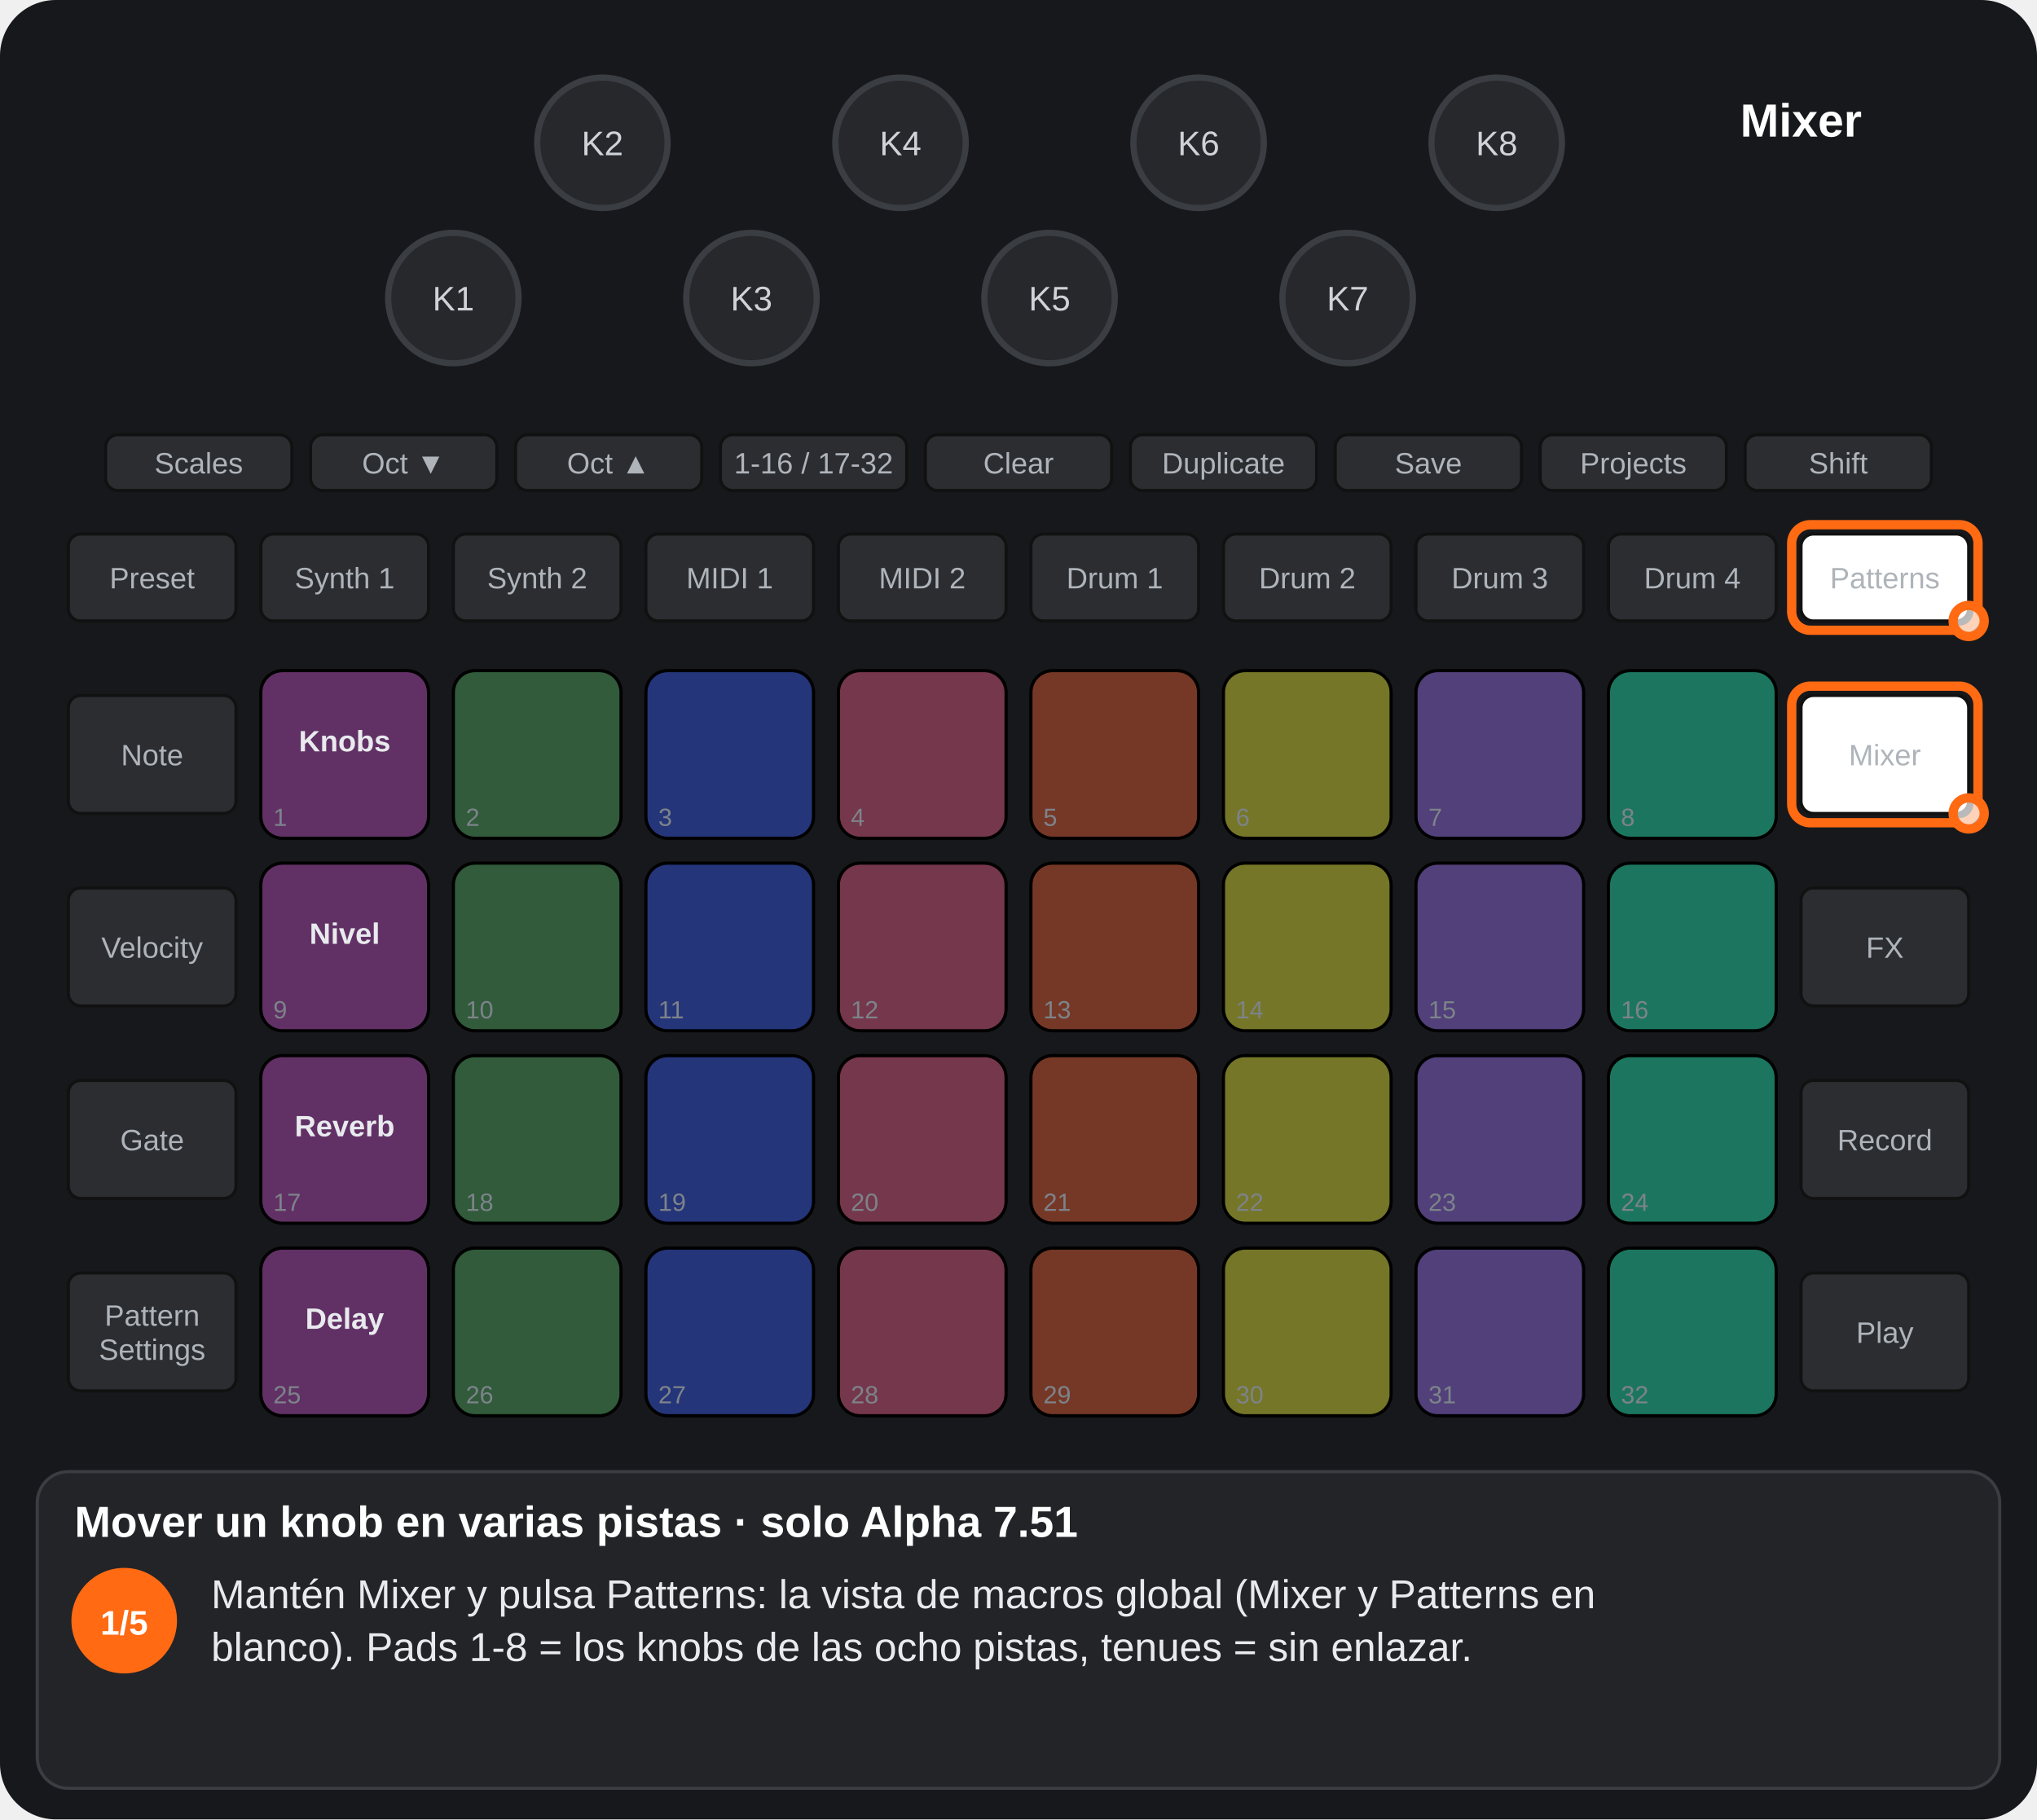
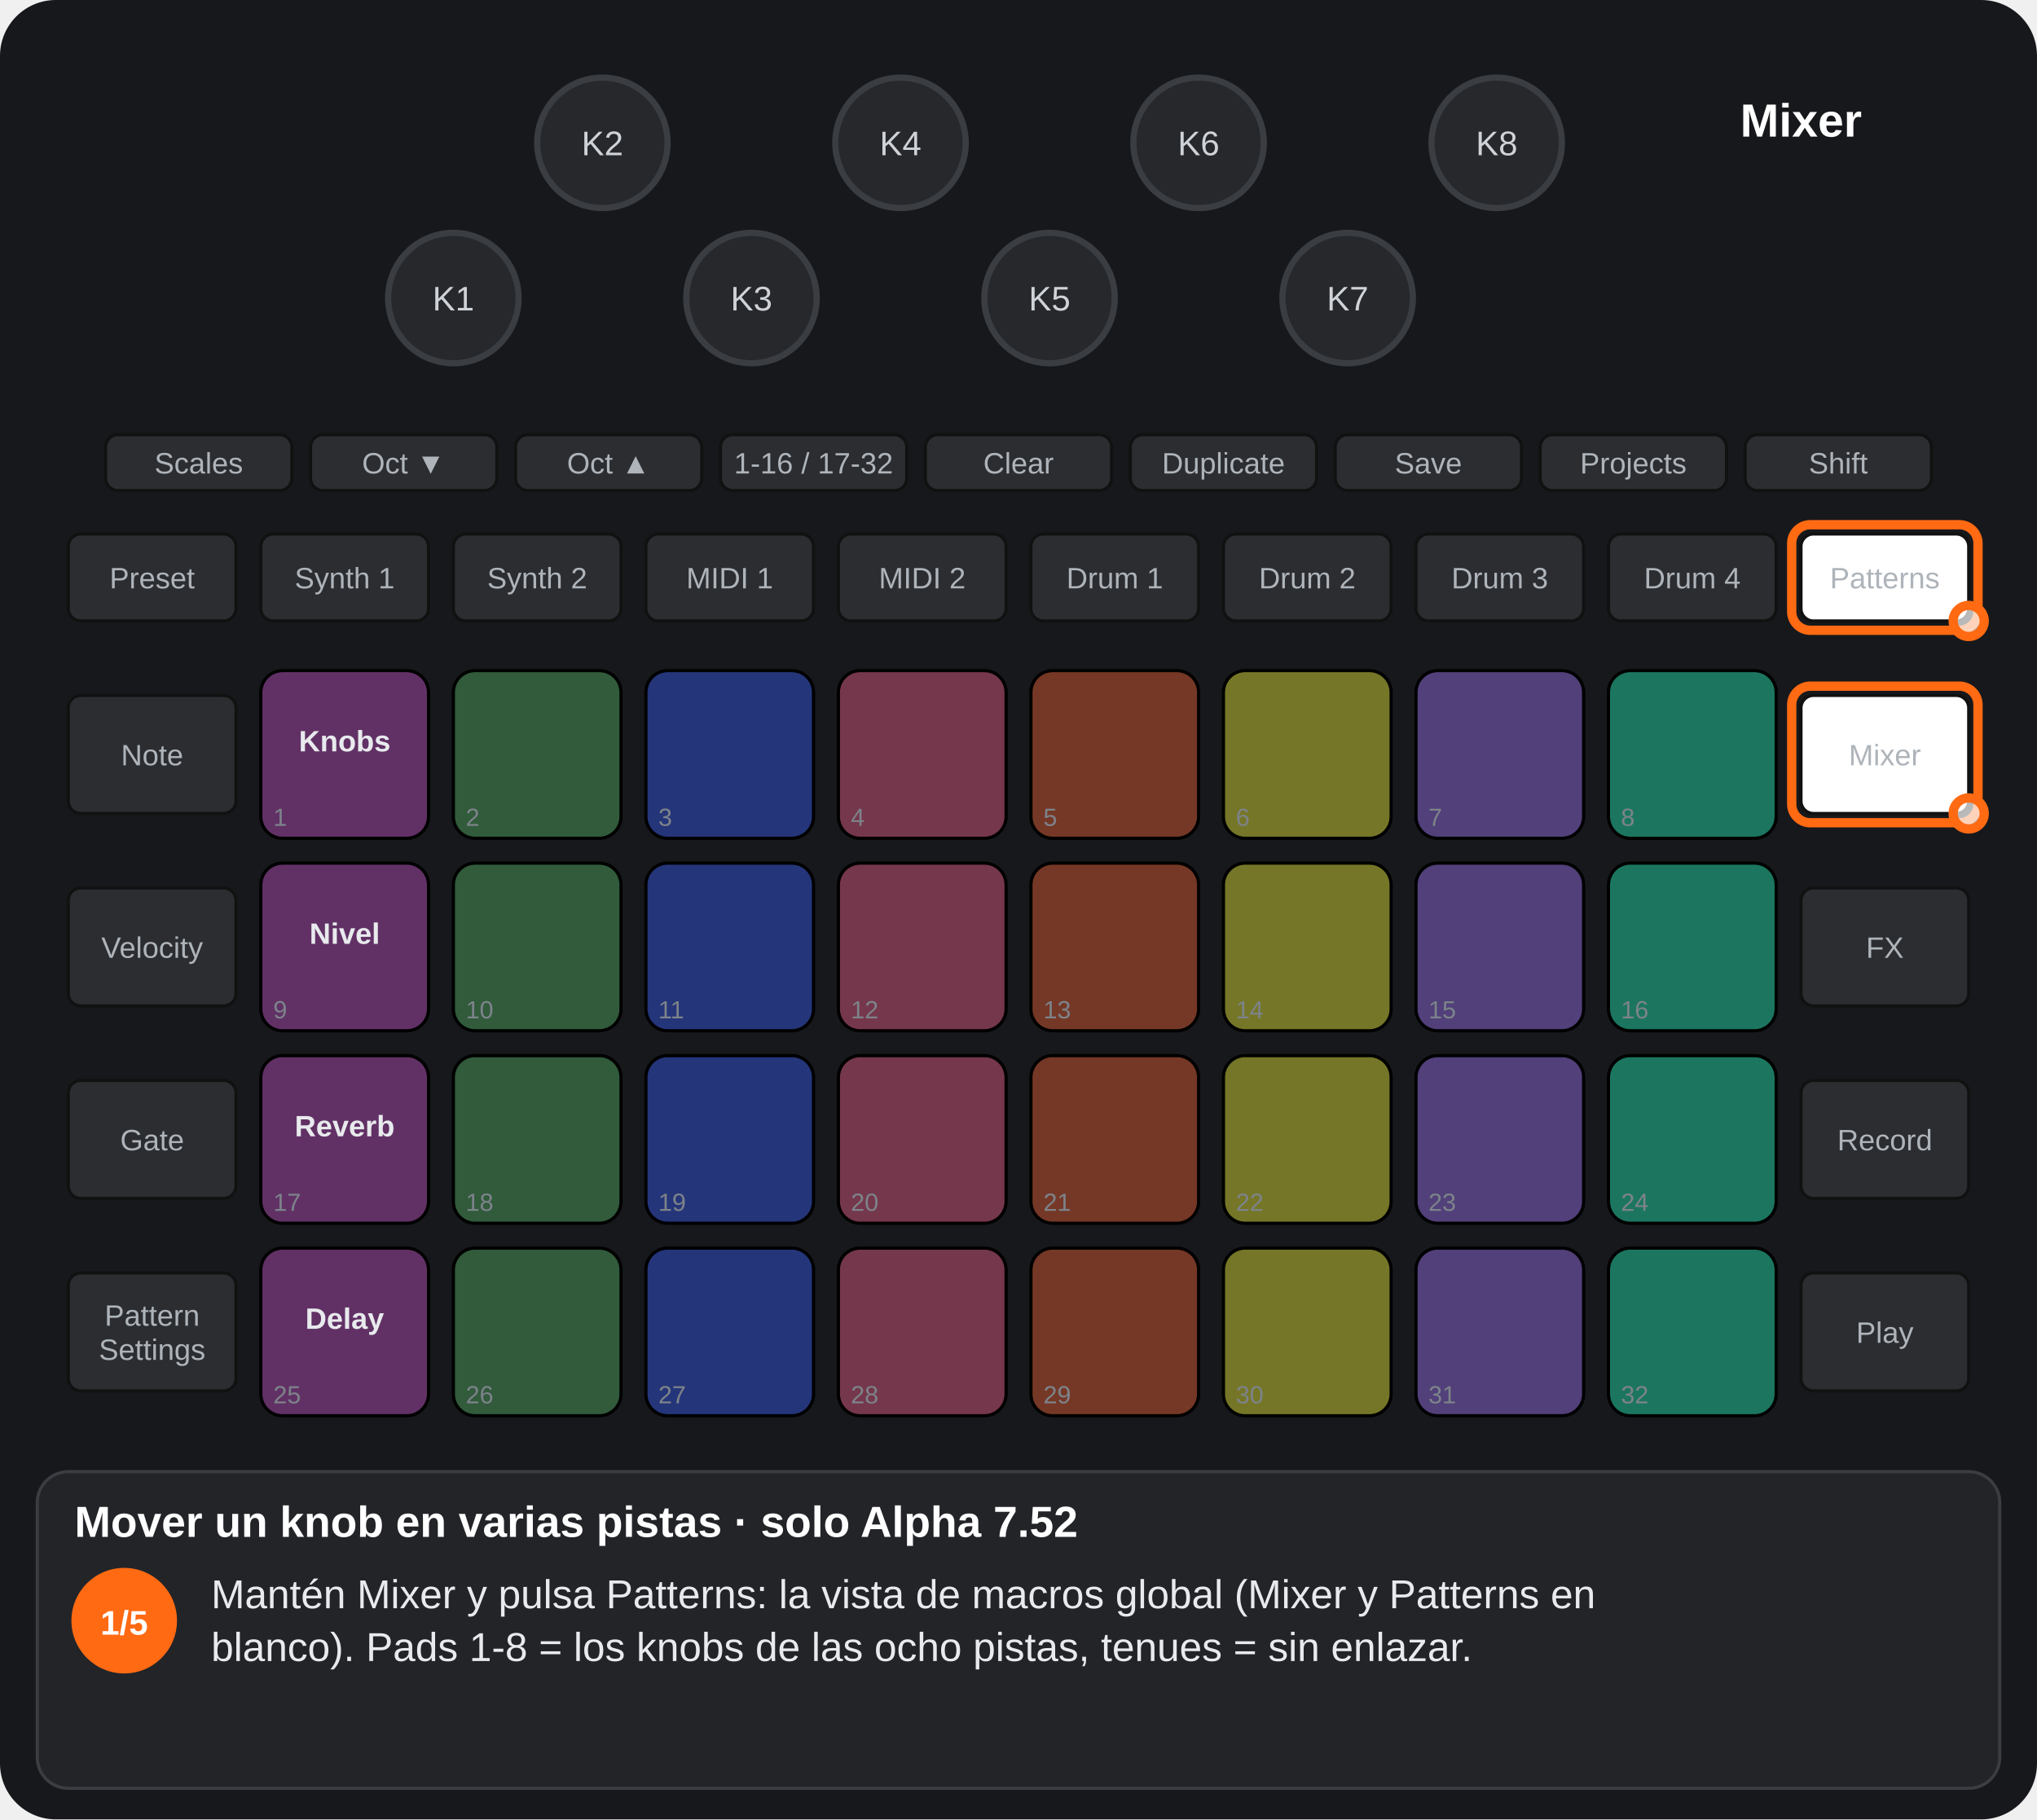
- <svg xmlns="http://www.w3.org/2000/svg" viewBox="0 0 656 586" width="656" height="586" font-family="Arial, Helvetica, sans-serif" role="img" aria-label="Mover un knob en varias pistas · solo Alpha 7.51">
+ <svg xmlns="http://www.w3.org/2000/svg" viewBox="0 0 656 586" width="656" height="586" font-family="Arial, Helvetica, sans-serif" role="img" aria-label="Mover un knob en varias pistas · solo Alpha 7.52">
  <style>.kb{fill:#26282c;stroke:#3a3d42;stroke-width:2}.kt{font-size:11px;fill:#cfd3d8;text-anchor:middle}.u{fill:#2b2d31;stroke:#111}.bt{font-size:9.5px;fill:#aeb4ba;text-anchor:middle}.pn{font-size:8px;fill:#7d838a}.pl{font-size:9.5px;font-weight:bold;text-anchor:middle}.kl{font-size:10px;fill:#cfd3d8;text-anchor:middle}.fg{fill:#fff;fill-opacity:.7;stroke:#ff6a13;stroke-width:3}.fo{fill:none;stroke:#ff6a13;stroke-width:3}.ta{fill:none;stroke:#ff6a13;stroke-width:3}.vw{font-size:15px;font-weight:bold;fill:#fff;text-anchor:middle}.ti{font-size:14px;font-weight:bold;fill:#fff}.cp{font-size:13px;fill:#e8eaed}.sn{font-size:11px;font-weight:bold;fill:#fff;text-anchor:middle}.b{animation:b .6s step-end infinite}@keyframes b{0%{opacity:1}50%{opacity:0}100%{opacity:0}}.v{animation:v 1.2s ease-in-out infinite}@keyframes v{0%{opacity:1}50%{opacity:.3}100%{opacity:1}}.g0{animation:kg0 10889ms step-end infinite}@keyframes kg0{0%{opacity:1}37.46%{opacity:0}100%{opacity:0}}.g1{animation:kg1 10889ms step-end infinite}@keyframes kg1{0%{opacity:1}77.041%{opacity:0}100%{opacity:0}}.g2{animation:kg2 10889ms step-end infinite;opacity:0}@keyframes kg2{0%{opacity:0}37.46%{opacity:1}100%{opacity:1}}.g3{animation:kg3 10889ms step-end infinite;opacity:0}@keyframes kg3{0%{opacity:0}77.041%{opacity:1}100%{opacity:1}}.g4{animation:kg4 10889ms step-end infinite;opacity:0}@keyframes kg4{0%{opacity:0}21.499%{opacity:1}37.46%{opacity:0}100%{opacity:0}}.g5{animation:kg5 10889ms step-end infinite}@keyframes kg5{0%{opacity:1}21.499%{opacity:0}100%{opacity:0}}.g6{animation:kg6 10889ms step-end infinite;opacity:0}@keyframes kg6{0%{opacity:0}21.499%{opacity:1}37.46%{opacity:0}54.082%{opacity:1}100%{opacity:1}}.g7{animation:kg7 10889ms step-end infinite;opacity:0}@keyframes kg7{0%{opacity:0}37.46%{opacity:1}54.082%{opacity:0}100%{opacity:0}}.g8{animation:kg8 10889ms step-end infinite;opacity:0}@keyframes kg8{0%{opacity:0}54.082%{opacity:1}77.041%{opacity:0}100%{opacity:0}}</style>
  <rect width="656" height="586" rx="18" fill="#17181b" />
  <circle cx="146" cy="96" r="21" class="kb" />
  <text x="146" y="100" class="kt">K1</text>
  <circle cx="194" cy="46" r="21" class="kb" />
  <text x="194" y="50" class="kt">K2</text>
  <circle cx="242" cy="96" r="21" class="kb" />
  <text x="242" y="100" class="kt">K3</text>
  <circle cx="290" cy="46" r="21" class="kb" />
  <text x="290" y="50" class="kt">K4</text>
  <circle cx="338" cy="96" r="21" class="kb" />
  <text x="338" y="100" class="kt">K5</text>
  <circle cx="386" cy="46" r="21" class="kb" />
  <text x="386" y="50" class="kt">K6</text>
  <circle cx="434" cy="96" r="21" class="kb" />
  <text x="434" y="100" class="kt">K7</text>
  <circle cx="482" cy="46" r="21" class="kb" />
  <text x="482" y="50" class="kt">K8</text>
  <rect x="34" y="140" width="60" height="18" rx="4" class="u" />
  <text x="64" y="152.5" class="bt">Scales</text>
  <rect x="100" y="140" width="60" height="18" rx="4" class="u" />
  <text x="130" y="152.5" class="bt">Oct ▼</text>
  <rect x="166" y="140" width="60" height="18" rx="4" class="u" />
  <text x="196" y="152.5" class="bt">Oct ▲</text>
  <rect x="232" y="140" width="60" height="18" rx="4" class="u" />
  <text x="262" y="152.5" class="bt">1-16 / 17-32</text>
  <rect x="298" y="140" width="60" height="18" rx="4" class="u" />
  <text x="328" y="152.5" class="bt">Clear</text>
  <rect x="364" y="140" width="60" height="18" rx="4" class="u" />
  <text x="394" y="152.5" class="bt">Duplicate</text>
  <rect x="430" y="140" width="60" height="18" rx="4" class="u" />
  <text x="460" y="152.5" class="bt">Save</text>
  <rect x="496" y="140" width="60" height="18" rx="4" class="u" />
  <text x="526" y="152.5" class="bt">Projects</text>
  <rect x="562" y="140" width="60" height="18" rx="4" class="u" />
  <text x="592" y="152.5" class="bt">Shift</text>
  <rect x="22" y="172" width="54" height="28" rx="4" class="u" />
  <text x="49" y="189.5" class="bt">Preset</text>
  <rect x="84" y="172" width="54" height="28" rx="4" class="u" />
  <text x="111" y="189.5" class="bt">Synth 1</text>
  <rect x="146" y="172" width="54" height="28" rx="4" class="u" />
  <text x="173" y="189.5" class="bt">Synth 2</text>
  <rect x="208" y="172" width="54" height="28" rx="4" class="u" />
  <text x="235" y="189.5" class="bt">MIDI 1</text>
  <rect x="270" y="172" width="54" height="28" rx="4" class="u" />
  <text x="297" y="189.5" class="bt">MIDI 2</text>
  <rect x="332" y="172" width="54" height="28" rx="4" class="u" />
  <text x="359" y="189.5" class="bt">Drum 1</text>
  <rect x="394" y="172" width="54" height="28" rx="4" class="u" />
  <text x="421" y="189.5" class="bt">Drum 2</text>
  <rect x="456" y="172" width="54" height="28" rx="4" class="u" />
  <text x="483" y="189.5" class="bt">Drum 3</text>
  <rect x="518" y="172" width="54" height="28" rx="4" class="u" />
  <text x="545" y="189.5" class="bt">Drum 4</text>
  <rect x="580" y="172" width="54" height="28" rx="4" class="u" />
  <text x="607" y="189.5" class="bt">Patterns</text>
  <rect x="22" y="224" width="54" height="38" rx="4" class="u" />
  <text x="49" y="246.5" class="bt">Note</text>
  <rect x="580" y="224" width="54" height="38" rx="4" class="u" />
  <text x="607" y="246.5" class="bt">Mixer</text>
  <rect x="22" y="286" width="54" height="38" rx="4" class="u" />
  <text x="49" y="308.5" class="bt">Velocity</text>
  <rect x="580" y="286" width="54" height="38" rx="4" class="u" />
  <text x="607" y="308.5" class="bt">FX</text>
  <rect x="22" y="348" width="54" height="38" rx="4" class="u" />
  <text x="49" y="370.5" class="bt">Gate</text>
  <rect x="580" y="348" width="54" height="38" rx="4" class="u" />
  <text x="607" y="370.5" class="bt">Record</text>
  <rect x="22" y="410" width="54" height="38" rx="4" class="u" />
  <text x="49" y="427" class="bt">Pattern</text>
  <text x="49" y="438" class="bt">Settings</text>
  <rect x="580" y="410" width="54" height="38" rx="4" class="u" />
  <text x="607" y="432.5" class="bt">Play</text>
  <rect x="84" y="216" width="54" height="54" rx="7" class="u" />
  <rect x="146" y="216" width="54" height="54" rx="7" class="u" />
  <rect x="208" y="216" width="54" height="54" rx="7" class="u" />
  <rect x="270" y="216" width="54" height="54" rx="7" class="u" />
  <rect x="332" y="216" width="54" height="54" rx="7" class="u" />
  <rect x="394" y="216" width="54" height="54" rx="7" class="u" />
  <rect x="456" y="216" width="54" height="54" rx="7" class="u" />
  <rect x="518" y="216" width="54" height="54" rx="7" class="u" />
  <rect x="84" y="278" width="54" height="54" rx="7" class="u" />
  <rect x="146" y="278" width="54" height="54" rx="7" class="u" />
  <rect x="208" y="278" width="54" height="54" rx="7" class="u" />
  <rect x="270" y="278" width="54" height="54" rx="7" class="u" />
  <rect x="332" y="278" width="54" height="54" rx="7" class="u" />
  <rect x="394" y="278" width="54" height="54" rx="7" class="u" />
  <rect x="456" y="278" width="54" height="54" rx="7" class="u" />
  <rect x="518" y="278" width="54" height="54" rx="7" class="u" />
  <rect x="84" y="340" width="54" height="54" rx="7" class="u" />
  <rect x="146" y="340" width="54" height="54" rx="7" class="u" />
  <rect x="208" y="340" width="54" height="54" rx="7" class="u" />
  <rect x="270" y="340" width="54" height="54" rx="7" class="u" />
  <rect x="332" y="340" width="54" height="54" rx="7" class="u" />
  <rect x="394" y="340" width="54" height="54" rx="7" class="u" />
  <rect x="456" y="340" width="54" height="54" rx="7" class="u" />
  <rect x="518" y="340" width="54" height="54" rx="7" class="u" />
  <rect x="84" y="402" width="54" height="54" rx="7" class="u" />
  <rect x="146" y="402" width="54" height="54" rx="7" class="u" />
  <rect x="208" y="402" width="54" height="54" rx="7" class="u" />
  <rect x="270" y="402" width="54" height="54" rx="7" class="u" />
  <rect x="332" y="402" width="54" height="54" rx="7" class="u" />
  <rect x="394" y="402" width="54" height="54" rx="7" class="u" />
  <rect x="456" y="402" width="54" height="54" rx="7" class="u" />
  <rect x="518" y="402" width="54" height="54" rx="7" class="u" />
  <g class="g0">
    <rect x="84" y="216" width="54" height="54" rx="7" fill="#c63ac6" fill-opacity="0.35" stroke="#000" />
    <text x="111" y="242" class="pl" fill="#e8eaed">Knobs</text>
    <rect x="208" y="216" width="54" height="54" rx="7" fill="#1a47ff" fill-opacity="0.35" stroke="#000" />
  </g>
  <rect x="146" y="216" width="54" height="54" rx="7" fill="#3db24f" fill-opacity="0.35" stroke="#000" />
  <rect x="270" y="216" width="54" height="54" rx="7" fill="#ff4c7b" fill-opacity="0.35" stroke="#000" />
  <rect x="332" y="216" width="54" height="54" rx="7" fill="#ff4e13" fill-opacity="0.35" stroke="#000" />
  <rect x="394" y="216" width="54" height="54" rx="7" fill="#ffff19" fill-opacity="0.35" stroke="#000" />
  <rect x="456" y="216" width="54" height="54" rx="7" fill="#9865ff" fill-opacity="0.35" stroke="#000" />
  <rect x="518" y="216" width="54" height="54" rx="7" fill="#00ffb5" fill-opacity="0.35" stroke="#000" />
  <rect x="146" y="278" width="54" height="54" rx="7" fill="#3db24f" fill-opacity="0.35" stroke="#000" />
  <rect x="208" y="278" width="54" height="54" rx="7" fill="#1a47ff" fill-opacity="0.35" stroke="#000" />
  <rect x="270" y="278" width="54" height="54" rx="7" fill="#ff4c7b" fill-opacity="0.35" stroke="#000" />
  <rect x="332" y="278" width="54" height="54" rx="7" fill="#ff4e13" fill-opacity="0.35" stroke="#000" />
  <rect x="394" y="278" width="54" height="54" rx="7" fill="#ffff19" fill-opacity="0.35" stroke="#000" />
  <rect x="456" y="278" width="54" height="54" rx="7" fill="#9865ff" fill-opacity="0.35" stroke="#000" />
  <rect x="518" y="278" width="54" height="54" rx="7" fill="#00ffb5" fill-opacity="0.35" stroke="#000" />
  <rect x="84" y="340" width="54" height="54" rx="7" fill="#c63ac6" fill-opacity="0.35" stroke="#000" />
  <text x="111" y="366" class="pl" fill="#e8eaed">Reverb</text>
  <rect x="146" y="340" width="54" height="54" rx="7" fill="#3db24f" fill-opacity="0.35" stroke="#000" />
  <rect x="208" y="340" width="54" height="54" rx="7" fill="#1a47ff" fill-opacity="0.35" stroke="#000" />
  <rect x="270" y="340" width="54" height="54" rx="7" fill="#ff4c7b" fill-opacity="0.35" stroke="#000" />
  <rect x="332" y="340" width="54" height="54" rx="7" fill="#ff4e13" fill-opacity="0.35" stroke="#000" />
  <rect x="394" y="340" width="54" height="54" rx="7" fill="#ffff19" fill-opacity="0.35" stroke="#000" />
  <rect x="456" y="340" width="54" height="54" rx="7" fill="#9865ff" fill-opacity="0.35" stroke="#000" />
  <rect x="518" y="340" width="54" height="54" rx="7" fill="#00ffb5" fill-opacity="0.35" stroke="#000" />
  <rect x="146" y="402" width="54" height="54" rx="7" fill="#3db24f" fill-opacity="0.35" stroke="#000" />
  <rect x="208" y="402" width="54" height="54" rx="7" fill="#1a47ff" fill-opacity="0.35" stroke="#000" />
  <rect x="270" y="402" width="54" height="54" rx="7" fill="#ff4c7b" fill-opacity="0.35" stroke="#000" />
  <rect x="332" y="402" width="54" height="54" rx="7" fill="#ff4e13" fill-opacity="0.35" stroke="#000" />
  <rect x="394" y="402" width="54" height="54" rx="7" fill="#ffff19" fill-opacity="0.35" stroke="#000" />
  <rect x="456" y="402" width="54" height="54" rx="7" fill="#9865ff" fill-opacity="0.35" stroke="#000" />
  <rect x="518" y="402" width="54" height="54" rx="7" fill="#00ffb5" fill-opacity="0.35" stroke="#000" />
  <g class="g1">
    <rect x="84" y="278" width="54" height="54" rx="7" fill="#c63ac6" fill-opacity="0.35" stroke="#000" />
    <text x="111" y="304" class="pl" fill="#e8eaed">Nivel</text>
    <rect x="84" y="402" width="54" height="54" rx="7" fill="#c63ac6" fill-opacity="0.35" stroke="#000" />
    <text x="111" y="428" class="pl" fill="#e8eaed">Delay</text>
  </g>
  <g class="g2">
    <rect x="84" y="216" width="54" height="54" rx="7" fill="#c63ac6" fill-opacity="0.95" stroke="#000" />
    <text x="111" y="242" class="pl" fill="#111">Knobs</text>
    <rect x="208" y="216" width="54" height="54" rx="7" fill="#1a47ff" fill-opacity="0.95" stroke="#000" />
  </g>
  <g class="g3">
    <rect x="84" y="278" width="54" height="54" rx="7" fill="#c63ac6" fill-opacity="0.95" stroke="#000" />
    <text x="111" y="304" class="pl" fill="#111">Nivel</text>
    <rect x="84" y="402" width="54" height="54" rx="7" fill="#c63ac6" fill-opacity="0.95" stroke="#000" />
    <text x="111" y="428" class="pl" fill="#111">Delay</text>
  </g>
  <text x="88" y="266" class="pn">1</text>
  <text x="150" y="266" class="pn">2</text>
  <text x="212" y="266" class="pn">3</text>
  <text x="274" y="266" class="pn">4</text>
  <text x="336" y="266" class="pn">5</text>
  <text x="398" y="266" class="pn">6</text>
  <text x="460" y="266" class="pn">7</text>
  <text x="522" y="266" class="pn">8</text>
  <text x="88" y="328" class="pn">9</text>
  <text x="150" y="328" class="pn">10</text>
  <text x="212" y="328" class="pn">11</text>
  <text x="274" y="328" class="pn">12</text>
  <text x="336" y="328" class="pn">13</text>
  <text x="398" y="328" class="pn">14</text>
  <text x="460" y="328" class="pn">15</text>
  <text x="522" y="328" class="pn">16</text>
  <text x="88" y="390" class="pn">17</text>
  <text x="150" y="390" class="pn">18</text>
  <text x="212" y="390" class="pn">19</text>
  <text x="274" y="390" class="pn">20</text>
  <text x="336" y="390" class="pn">21</text>
  <text x="398" y="390" class="pn">22</text>
  <text x="460" y="390" class="pn">23</text>
  <text x="522" y="390" class="pn">24</text>
  <text x="88" y="452" class="pn">25</text>
  <text x="150" y="452" class="pn">26</text>
  <text x="212" y="452" class="pn">27</text>
  <text x="274" y="452" class="pn">28</text>
  <text x="336" y="452" class="pn">29</text>
  <text x="398" y="452" class="pn">30</text>
  <text x="460" y="452" class="pn">31</text>
  <text x="522" y="452" class="pn">32</text>
  <rect x="580" y="224" width="54" height="38" rx="4" fill="#ffffff" stroke="#111" />
  <text x="607" y="246.5" class="bt" fill="#111">Mixer</text>
  <rect x="580" y="172" width="54" height="28" rx="4" fill="#ffffff" stroke="#111" />
  <text x="607" y="189.5" class="bt" fill="#111">Patterns</text>
  <g class="g4">
    <circle cx="242" cy="96" r="21" fill="none" stroke="#ffffff" stroke-width="4" stroke-opacity="0.45" />
  </g>
  <g class="g2">
    <circle cx="242" cy="96" r="21" fill="none" stroke="#c63ac6" stroke-width="4" />
  </g>
  <text x="580" y="44" class="vw">Mixer</text>
  <g class="g5">
    <rect x="577" y="221" width="60" height="44" rx="6" class="fo" />
    <circle cx="634" cy="262" r="5" class="fg" />
    <rect x="577" y="169" width="60" height="34" rx="6" class="fo" />
    <circle cx="634" cy="200" r="5" class="fg" />
  </g>
  <g class="g6">
    <path d="M217.8 82A28 28 0 0 1 266.2 82" class="ta" />
    <path d="M269.7 88.1L262.4 84.2L270.1 79.8z" fill="#ff6a13" />
  </g>
  <g class="g7">
    <circle cx="125" cy="257" r="9" class="fg" />
    <circle cx="249" cy="257" r="9" class="fg" />
  </g>
  <g class="g3">
    <circle cx="125" cy="319" r="9" class="fg" />
    <circle cx="125" cy="443" r="9" class="fg" />
  </g>
  <rect x="12" y="474" width="632" height="102" rx="10" fill="#222428" stroke="#3a3d42" />
-   <text x="24" y="495" class="ti">Mover un knob en varias pistas · solo Alpha 7.51</text>
+   <text x="24" y="495" class="ti">Mover un knob en varias pistas · solo Alpha 7.52</text>
  <g class="g5">
    <circle cx="40" cy="522" r="17" fill="#ff6a13" />
    <text x="40" y="526.5" class="sn">1/5</text>
    <text x="68" y="518" class="cp">Mantén Mixer y pulsa Patterns: la vista de macros global (Mixer y Patterns en</text>
    <text x="68" y="535" class="cp">blanco). Pads 1-8 = los knobs de las ocho pistas, tenues = sin enlazar.</text>
  </g>
  <g class="g4">
    <circle cx="40" cy="522" r="17" fill="#ff6a13" />
    <text x="40" y="526.5" class="sn">2/5</text>
    <text x="68" y="518" class="cp">Gira K3: pasa a ser el knob elegido (blanco tenue: aún sin pistas, no mueve nada).</text>
  </g>
  <g class="g7">
    <circle cx="40" cy="522" r="17" fill="#ff6a13" />
    <text x="40" y="526.5" class="sn">3/5</text>
    <text x="68" y="518" class="cp">Toca los pads 1 y 3: Synth 1 y MIDI 1, enlazadas a K3 (brillantes). Otro toque las</text>
    <text x="68" y="535" class="cp">suelta.</text>
  </g>
  <g class="g8">
    <circle cx="40" cy="522" r="17" fill="#ff6a13" />
    <text x="40" y="526.5" class="sn">4/5</text>
    <text x="68" y="518" class="cp">Ahora K3 mueve a la vez el macro 3 de Synth 1 y el knob 3 de la página 4 de MIDI 1,</text>
    <text x="68" y="535" class="cp">como si los giraras en sus vistas. Cada knob tiene sus pistas, que se guardan con el</text>
    <text x="68" y="552" class="cp">proyecto. Mixer o Patterns solos cierran la vista.</text>
  </g>
  <g class="g3">
    <circle cx="40" cy="522" r="17" fill="#ff6a13" />
    <text x="40" y="526.5" class="sn">5/5</text>
    <text x="68" y="518" class="cp">Las filas de abajo son el nivel del Mixer (pads 9-16), el envío de reverb (17-24) y</text>
    <text x="68" y="535" class="cp">el de delay (25-32) de cada pista. Toca los pads 9 y 25: ahora K3 mueve también el</text>
    <text x="68" y="552" class="cp">nivel de Synth 1 y su envío de delay.</text>
  </g>
</svg>
